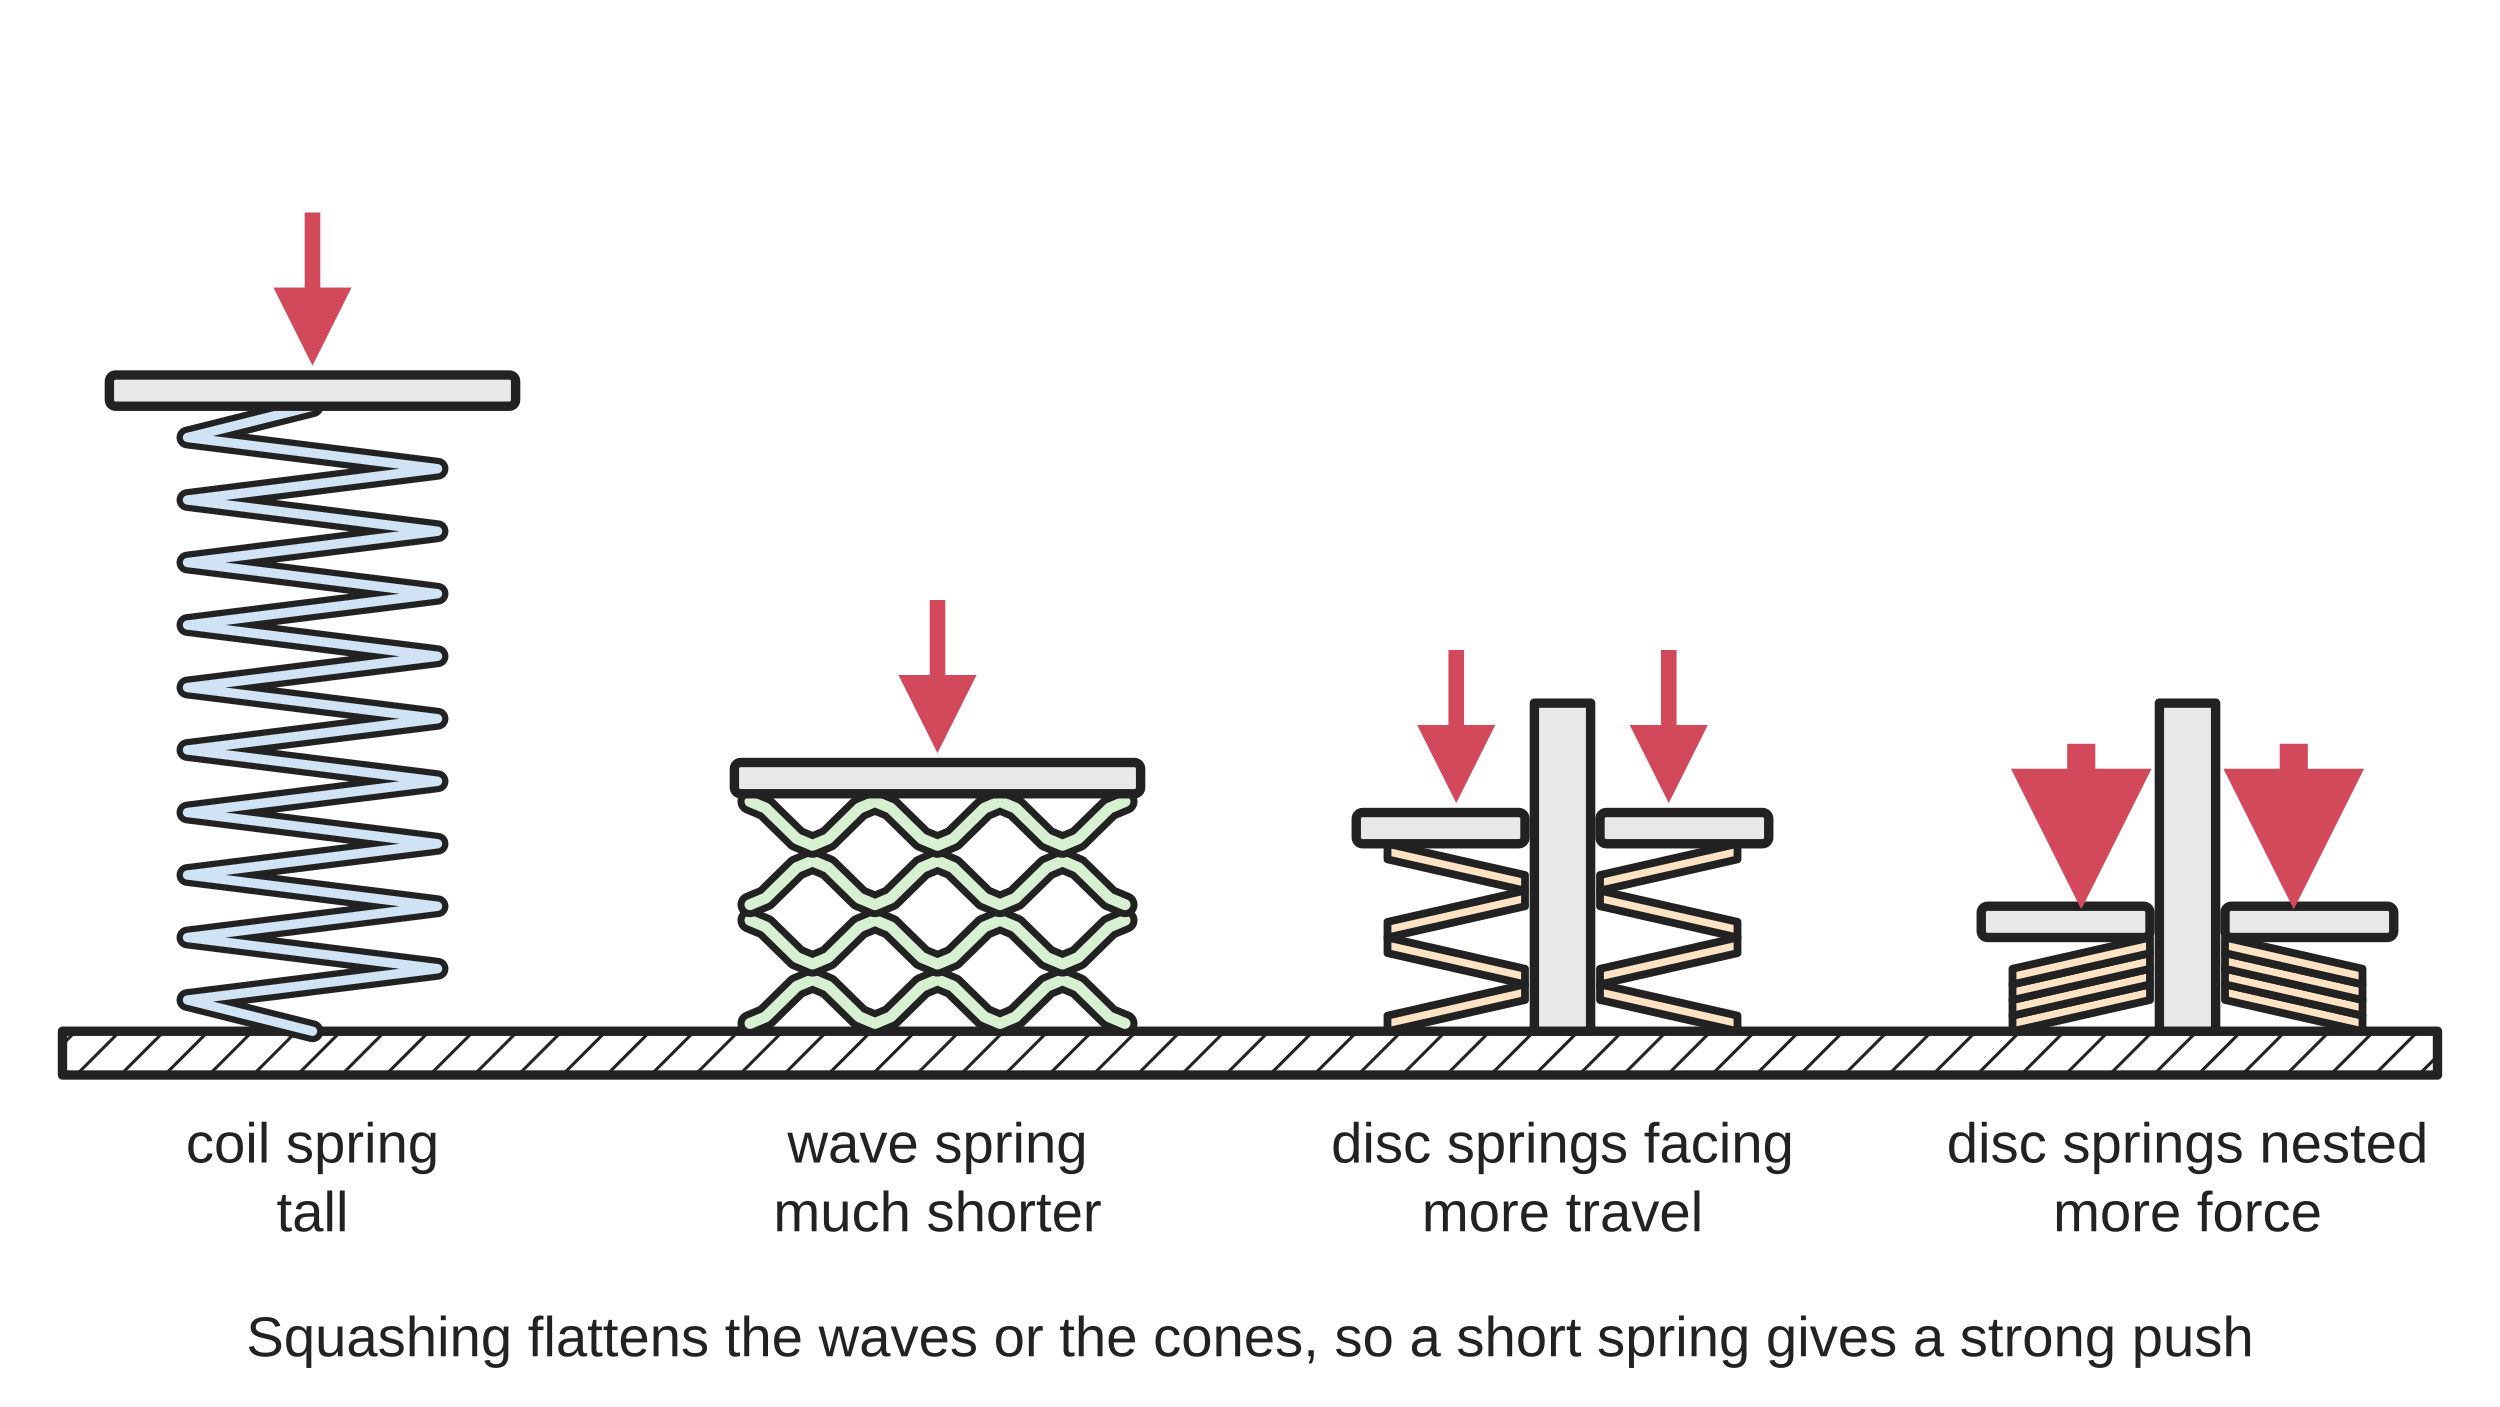
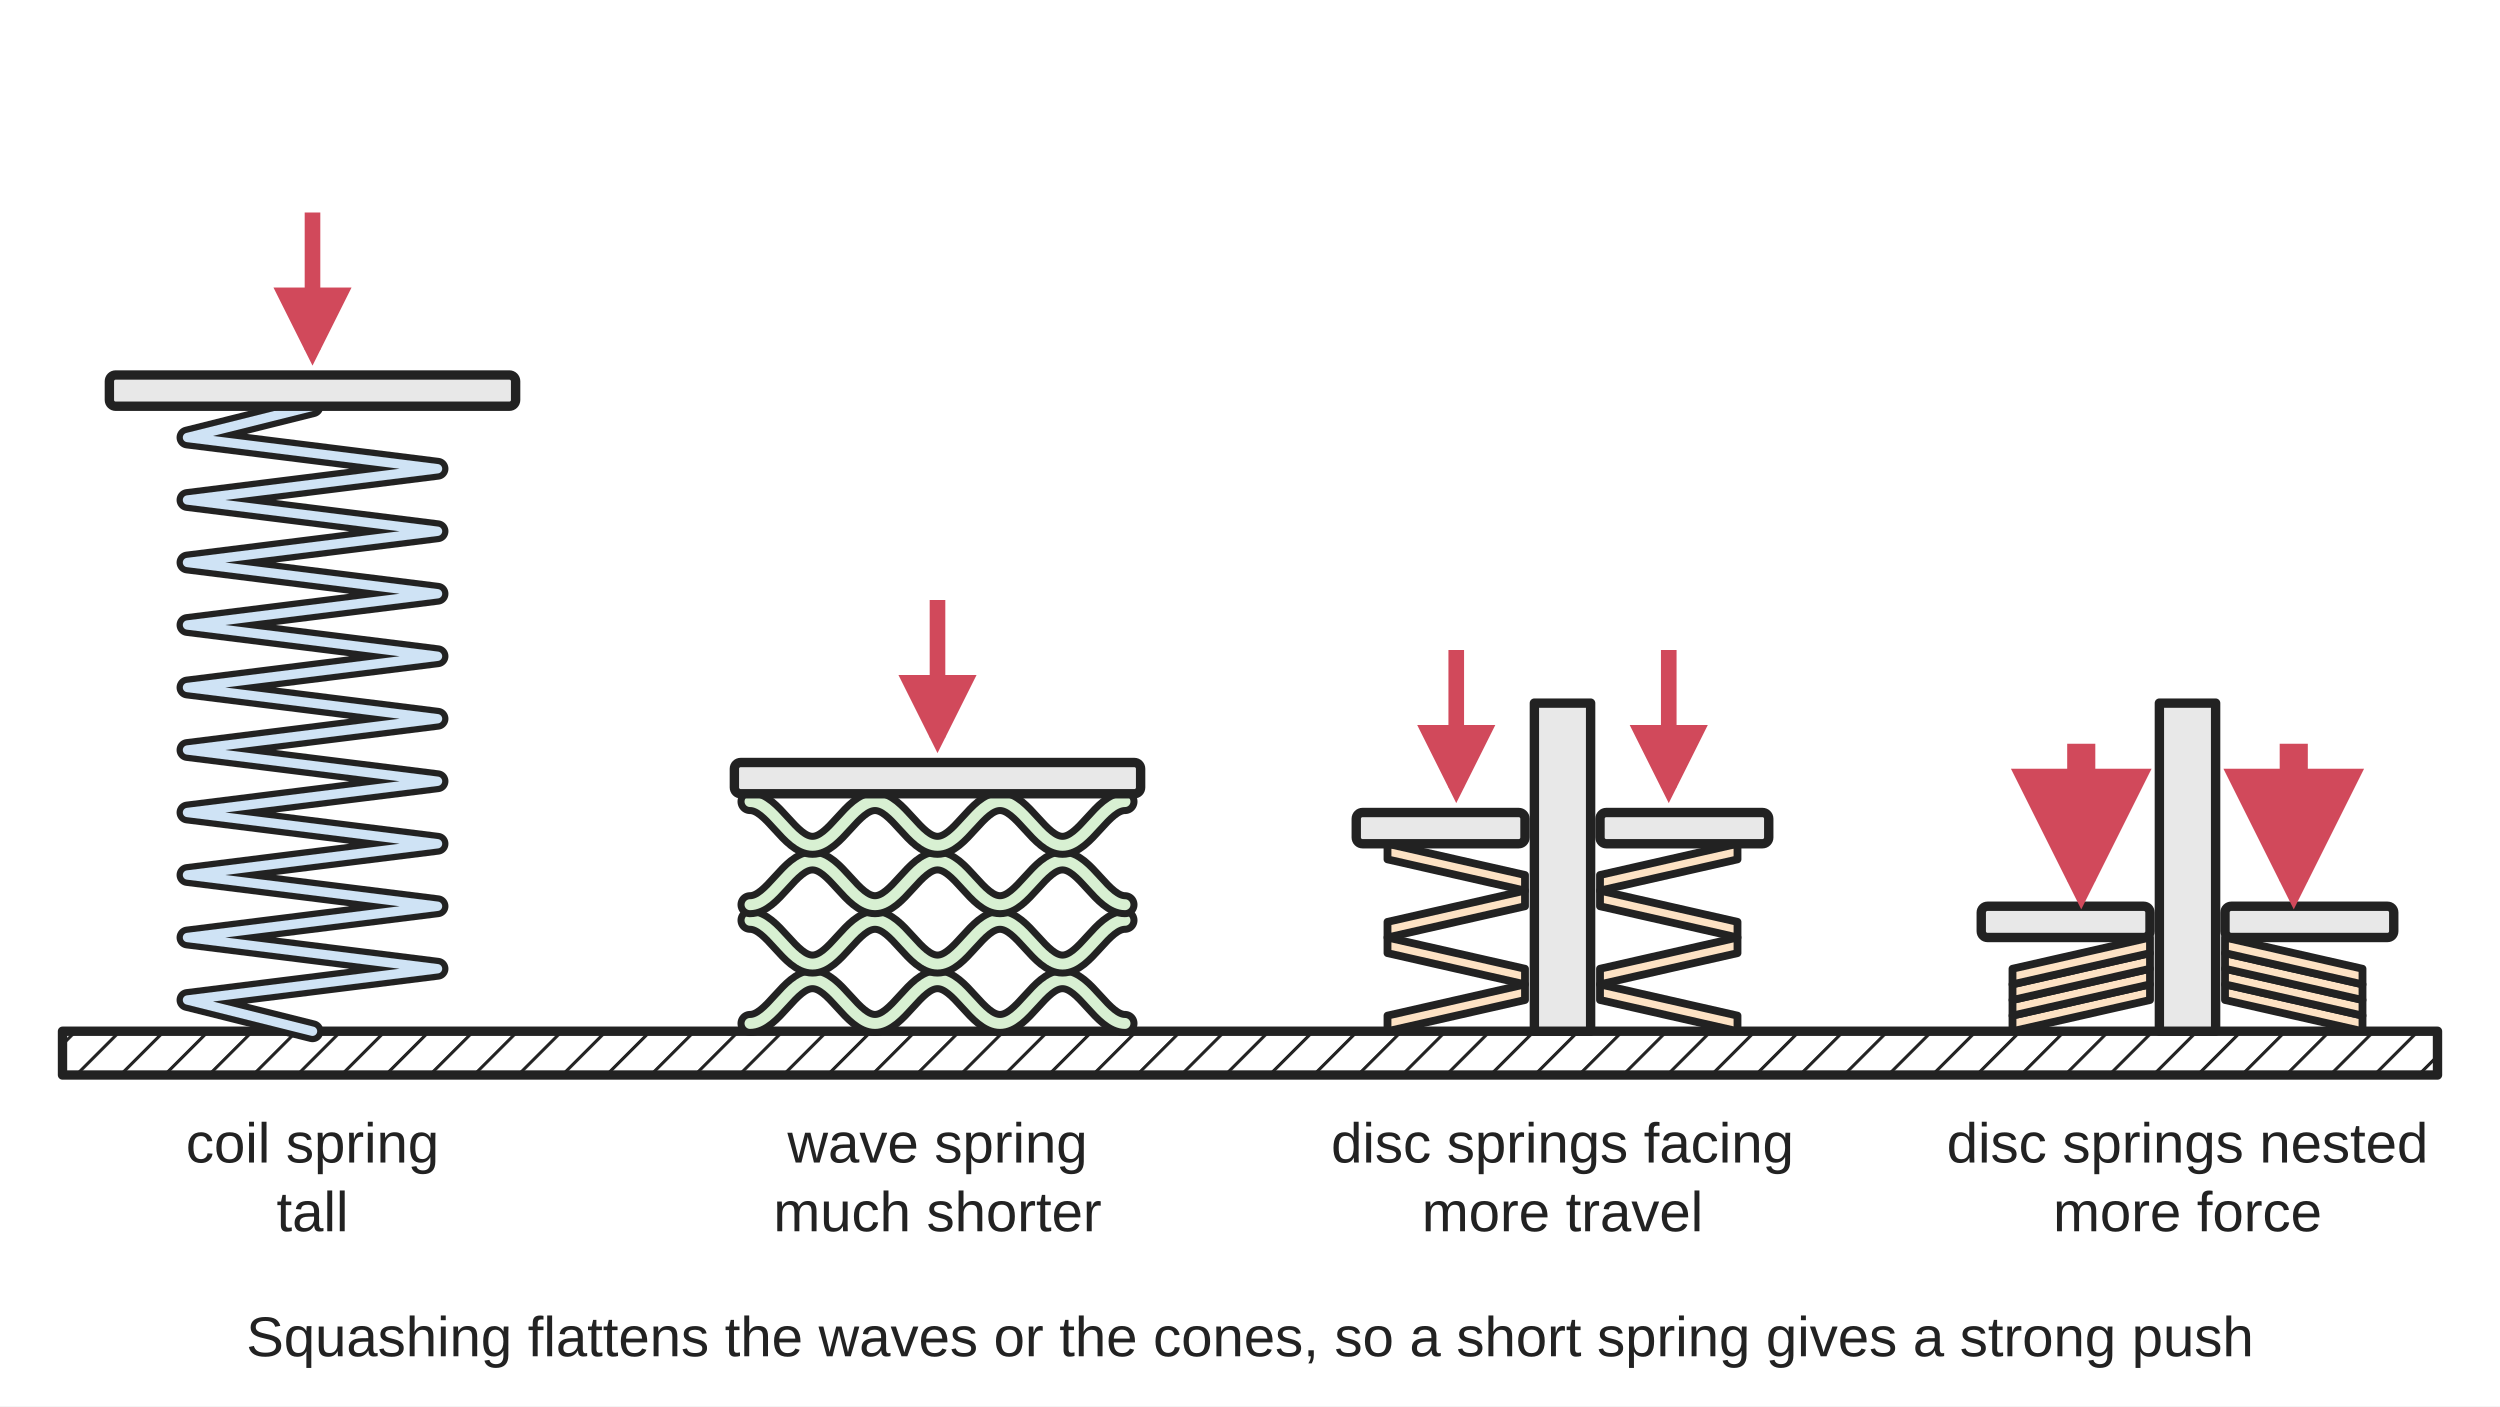
<svg xmlns="http://www.w3.org/2000/svg" viewBox="0 0 800 450" width="800" height="450" role="img">
  <rect width="800" height="450" fill="#ffffff" />
  <defs>
    <marker id="ah" viewBox="0 0 10 10" refX="8" refY="5" markerWidth="5" markerHeight="5" orient="auto-start-reverse">
      <path d="M0,0 L10,5 L0,10 z" fill="#d1495b" />
    </marker>
    <pattern id="hatch" width="10" height="10" patternUnits="userSpaceOnUse" patternTransform="rotate(45)">
      <line x1="0" y1="0" x2="0" y2="10" stroke="#222" stroke-width="2" />
    </pattern>
+     <polyline id="cl" points="100,330 60,320 140,310 60,300 140,290 60,280 140,270 60,260 140,250 60,240 140,230 60,220 140,210 60,200 140,190 60,180 140,170 60,160 140,150 60,140 100,130" />
+     <path id="w0" d="M240,327.5C247.3,327.5 252.7,313.5 260,313.5C267.3,313.5 272.7,327.5 280,327.5C287.3,327.5 292.7,313.5 300,313.5C307.3,313.5 312.7,327.5 320,327.5C327.3,327.5 332.7,313.5 340,313.5C347.3,313.5 352.7,327.5 360,327.5" />
+     <path id="w1" d="M240,294.5C247.3,294.5 252.7,308.5 260,308.5C267.3,308.5 272.7,294.5 280,294.5C287.3,294.5 292.7,308.5 300,308.5C307.3,308.5 312.7,294.5 320,294.5C327.3,294.5 332.7,308.5 340,308.5C347.3,308.5 352.7,294.5 360,294.5" />
+     <path id="w2" d="M240,289.5C247.3,289.5 252.7,275.5 260,275.5C267.3,275.5 272.7,289.5 280,289.5C287.3,289.5 292.7,275.5 300,275.5C307.3,275.5 312.7,289.5 320,289.5C327.3,289.5 332.7,275.5 340,275.5C347.3,275.5 352.7,289.5 360,289.5" />
+     <path id="w3" d="M240,256.5C247.3,256.5 252.7,270.5 260,270.5C267.3,270.5 272.7,256.5 280,256.5C287.3,256.5 292.7,270.5 300,270.5C307.3,270.5 312.7,256.5 320,256.5C327.3,256.5 332.7,270.5 340,270.5C347.3,270.5 352.7,256.5 360,256.5" />
  </defs>
  <g stroke="#222" stroke-width="3" stroke-linejoin="round" stroke-linecap="round">
    <rect x="20" y="330" width="760" height="14" fill="url(#hatch)" />
-     <polyline points="100,330 60,320 140,310 60,300 140,290 60,280 140,270 60,260 140,250 60,240 140,230 60,220 140,210 60,200 140,190 60,180 140,170 60,160 140,150 60,140 100,130" fill="none" stroke="#222" stroke-width="7" />
-     <polyline points="100,330 60,320 140,310 60,300 140,290 60,280 140,270 60,260 140,250 60,240 140,230 60,220 140,210 60,200 140,190 60,180 140,170 60,160 140,150 60,140 100,130" fill="none" stroke="#cfe3f5" stroke-width="3" />
-     <path d="M240,327.5 L245,325.4 L250,320.5 L255,315.6 L260,313.5 L265,315.6 L270,320.5 L275,325.4 L280,327.5 L285,325.4 L290,320.5 L295,315.6 L300,313.5 L305,315.6 L310,320.5 L315,325.4 L320,327.5 L325,325.4 L330,320.5 L335,315.6 L340,313.5 L345,315.6 L350,320.5 L355,325.4 L360,327.5" fill="none" stroke-width="8" />
-     <path d="M240,327.5 L245,325.4 L250,320.5 L255,315.6 L260,313.5 L265,315.6 L270,320.5 L275,325.4 L280,327.5 L285,325.4 L290,320.5 L295,315.6 L300,313.5 L305,315.6 L310,320.5 L315,325.4 L320,327.5 L325,325.4 L330,320.5 L335,315.6 L340,313.5 L345,315.6 L350,320.5 L355,325.4 L360,327.5" fill="none" stroke="#d8f0d2" stroke-width="3.5" />
-     <path d="M240,294.5 L245,296.6 L250,301.5 L255,306.4 L260,308.5 L265,306.4 L270,301.5 L275,296.6 L280,294.5 L285,296.6 L290,301.5 L295,306.4 L300,308.5 L305,306.4 L310,301.5 L315,296.6 L320,294.5 L325,296.6 L330,301.5 L335,306.4 L340,308.5 L345,306.4 L350,301.5 L355,296.6 L360,294.5" fill="none" stroke-width="8" />
-     <path d="M240,294.5 L245,296.6 L250,301.5 L255,306.4 L260,308.5 L265,306.4 L270,301.5 L275,296.6 L280,294.5 L285,296.6 L290,301.5 L295,306.4 L300,308.5 L305,306.4 L310,301.5 L315,296.6 L320,294.5 L325,296.6 L330,301.5 L335,306.4 L340,308.5 L345,306.4 L350,301.5 L355,296.6 L360,294.5" fill="none" stroke="#d8f0d2" stroke-width="3.5" />
-     <path d="M240,289.5 L245,287.4 L250,282.5 L255,277.6 L260,275.5 L265,277.6 L270,282.5 L275,287.4 L280,289.5 L285,287.4 L290,282.5 L295,277.6 L300,275.5 L305,277.6 L310,282.5 L315,287.4 L320,289.5 L325,287.4 L330,282.5 L335,277.6 L340,275.5 L345,277.6 L350,282.5 L355,287.4 L360,289.5" fill="none" stroke-width="8" />
-     <path d="M240,289.5 L245,287.4 L250,282.5 L255,277.6 L260,275.5 L265,277.6 L270,282.5 L275,287.4 L280,289.5 L285,287.4 L290,282.5 L295,277.6 L300,275.5 L305,277.6 L310,282.5 L315,287.4 L320,289.5 L325,287.4 L330,282.5 L335,277.6 L340,275.5 L345,277.6 L350,282.5 L355,287.4 L360,289.5" fill="none" stroke="#d8f0d2" stroke-width="3.5" />
-     <path d="M240,256.5 L245,258.6 L250,263.5 L255,268.4 L260,270.5 L265,268.4 L270,263.5 L275,258.6 L280,256.5 L285,258.6 L290,263.5 L295,268.4 L300,270.5 L305,268.4 L310,263.5 L315,258.6 L320,256.5 L325,258.6 L330,263.5 L335,268.4 L340,270.5 L345,268.4 L350,263.5 L355,258.6 L360,256.5" fill="none" stroke-width="8" />
-     <path d="M240,256.5 L245,258.6 L250,263.5 L255,268.4 L260,270.5 L265,268.4 L270,263.5 L275,258.6 L280,256.5 L285,258.6 L290,263.5 L295,268.4 L300,270.5 L305,268.4 L310,263.5 L315,258.6 L320,256.5 L325,258.6 L330,263.5 L335,268.4 L340,270.5 L345,268.4 L350,263.5 L355,258.6 L360,256.5" fill="none" stroke="#d8f0d2" stroke-width="3.5" />
+     <use href="#cl" fill="none" stroke="#222" stroke-width="7" />
+     <use href="#cl" fill="none" stroke="#cfe3f5" stroke-width="3" />
+     <use href="#w0" fill="none" stroke-width="8" />
+     <use href="#w0" fill="none" stroke="#d8f0d2" stroke-width="3.5" />
+     <use href="#w1" fill="none" stroke-width="8" />
+     <use href="#w1" fill="none" stroke="#d8f0d2" stroke-width="3.5" />
+     <use href="#w2" fill="none" stroke-width="8" />
+     <use href="#w2" fill="none" stroke="#d8f0d2" stroke-width="3.5" />
+     <use href="#w3" fill="none" stroke-width="8" />
+     <use href="#w3" fill="none" stroke="#d8f0d2" stroke-width="3.5" />
    <rect x="491" y="225" width="18" height="105" fill="#e8e8e8" />
    <polygon points="444,330 444,325 488,315 488,320" fill="#fde2c4" stroke-width="2.5" />
    <polygon points="556,330 556,325 512,315 512,320" fill="#fde2c4" stroke-width="2.5" />
    <polygon points="488,315 488,310 444,300 444,305" fill="#fde2c4" stroke-width="2.5" />
    <polygon points="512,315 512,310 556,300 556,305" fill="#fde2c4" stroke-width="2.5" />
    <polygon points="444,300 444,295 488,285 488,290" fill="#fde2c4" stroke-width="2.5" />
    <polygon points="556,300 556,295 512,285 512,290" fill="#fde2c4" stroke-width="2.5" />
    <polygon points="488,285 488,280 444,270 444,275" fill="#fde2c4" stroke-width="2.5" />
    <polygon points="512,285 512,280 556,270 556,275" fill="#fde2c4" stroke-width="2.5" />
    <rect x="691" y="225" width="18" height="105" fill="#e8e8e8" />
    <polygon points="644,330 644,325 688,315 688,320" fill="#fde2c4" stroke-width="2.5" />
    <polygon points="756,330 756,325 712,315 712,320" fill="#fde2c4" stroke-width="2.5" />
    <polygon points="644,325 644,320 688,310 688,315" fill="#fde2c4" stroke-width="2.5" />
    <polygon points="756,325 756,320 712,310 712,315" fill="#fde2c4" stroke-width="2.5" />
    <polygon points="644,320 644,315 688,305 688,310" fill="#fde2c4" stroke-width="2.5" />
    <polygon points="756,320 756,315 712,305 712,310" fill="#fde2c4" stroke-width="2.5" />
    <polygon points="644,315 644,310 688,300 688,305" fill="#fde2c4" stroke-width="2.5" />
    <polygon points="756,315 756,310 712,300 712,305" fill="#fde2c4" stroke-width="2.5" />
    <g>
      <rect x="35" y="120" width="130" height="10" rx="2" fill="#e8e8e8" />
    </g>
    <g>
      <rect x="235" y="244" width="130" height="10" rx="2" fill="#e8e8e8" />
    </g>
    <g>
      <rect x="434" y="260" width="54" height="10" rx="2" fill="#e8e8e8" />
      <rect x="512" y="260" width="54" height="10" rx="2" fill="#e8e8e8" />
    </g>
    <g>
      <rect x="634" y="290" width="54" height="10" rx="2" fill="#e8e8e8" />
      <rect x="712" y="290" width="54" height="10" rx="2" fill="#e8e8e8" />
    </g>
  </g>
  <g fill="none" stroke="#d1495b" marker-end="url(#ah)">
    <g>
      <line x1="100" y1="68" x2="100" y2="112" stroke-width="5" />
    </g>
    <g>
      <line x1="300" y1="192" x2="300" y2="236" stroke-width="5" />
    </g>
    <g>
      <line x1="466" y1="208" x2="466" y2="252" stroke-width="5" />
      <line x1="534" y1="208" x2="534" y2="252" stroke-width="5" />
    </g>
    <g>
      <line x1="666" y1="238" x2="666" y2="282" stroke-width="9" />
      <line x1="734" y1="238" x2="734" y2="282" stroke-width="9" />
    </g>
  </g>
  <g font-family="Arial, Helvetica, sans-serif" font-size="18" fill="#222" text-anchor="middle">
    <text x="100" y="372">coil spring</text>
    <text x="100" y="394">tall</text>
    <text x="300" y="372">wave spring</text>
    <text x="300" y="394">much shorter</text>
    <text x="500" y="372">disc springs facing</text>
    <text x="500" y="394">more travel</text>
    <text x="700" y="372">disc springs nested</text>
    <text x="700" y="394">more force</text>
    <text x="400" y="434">Squashing flattens the waves or the cones, so a short spring gives a strong push</text>
  </g>
</svg>
